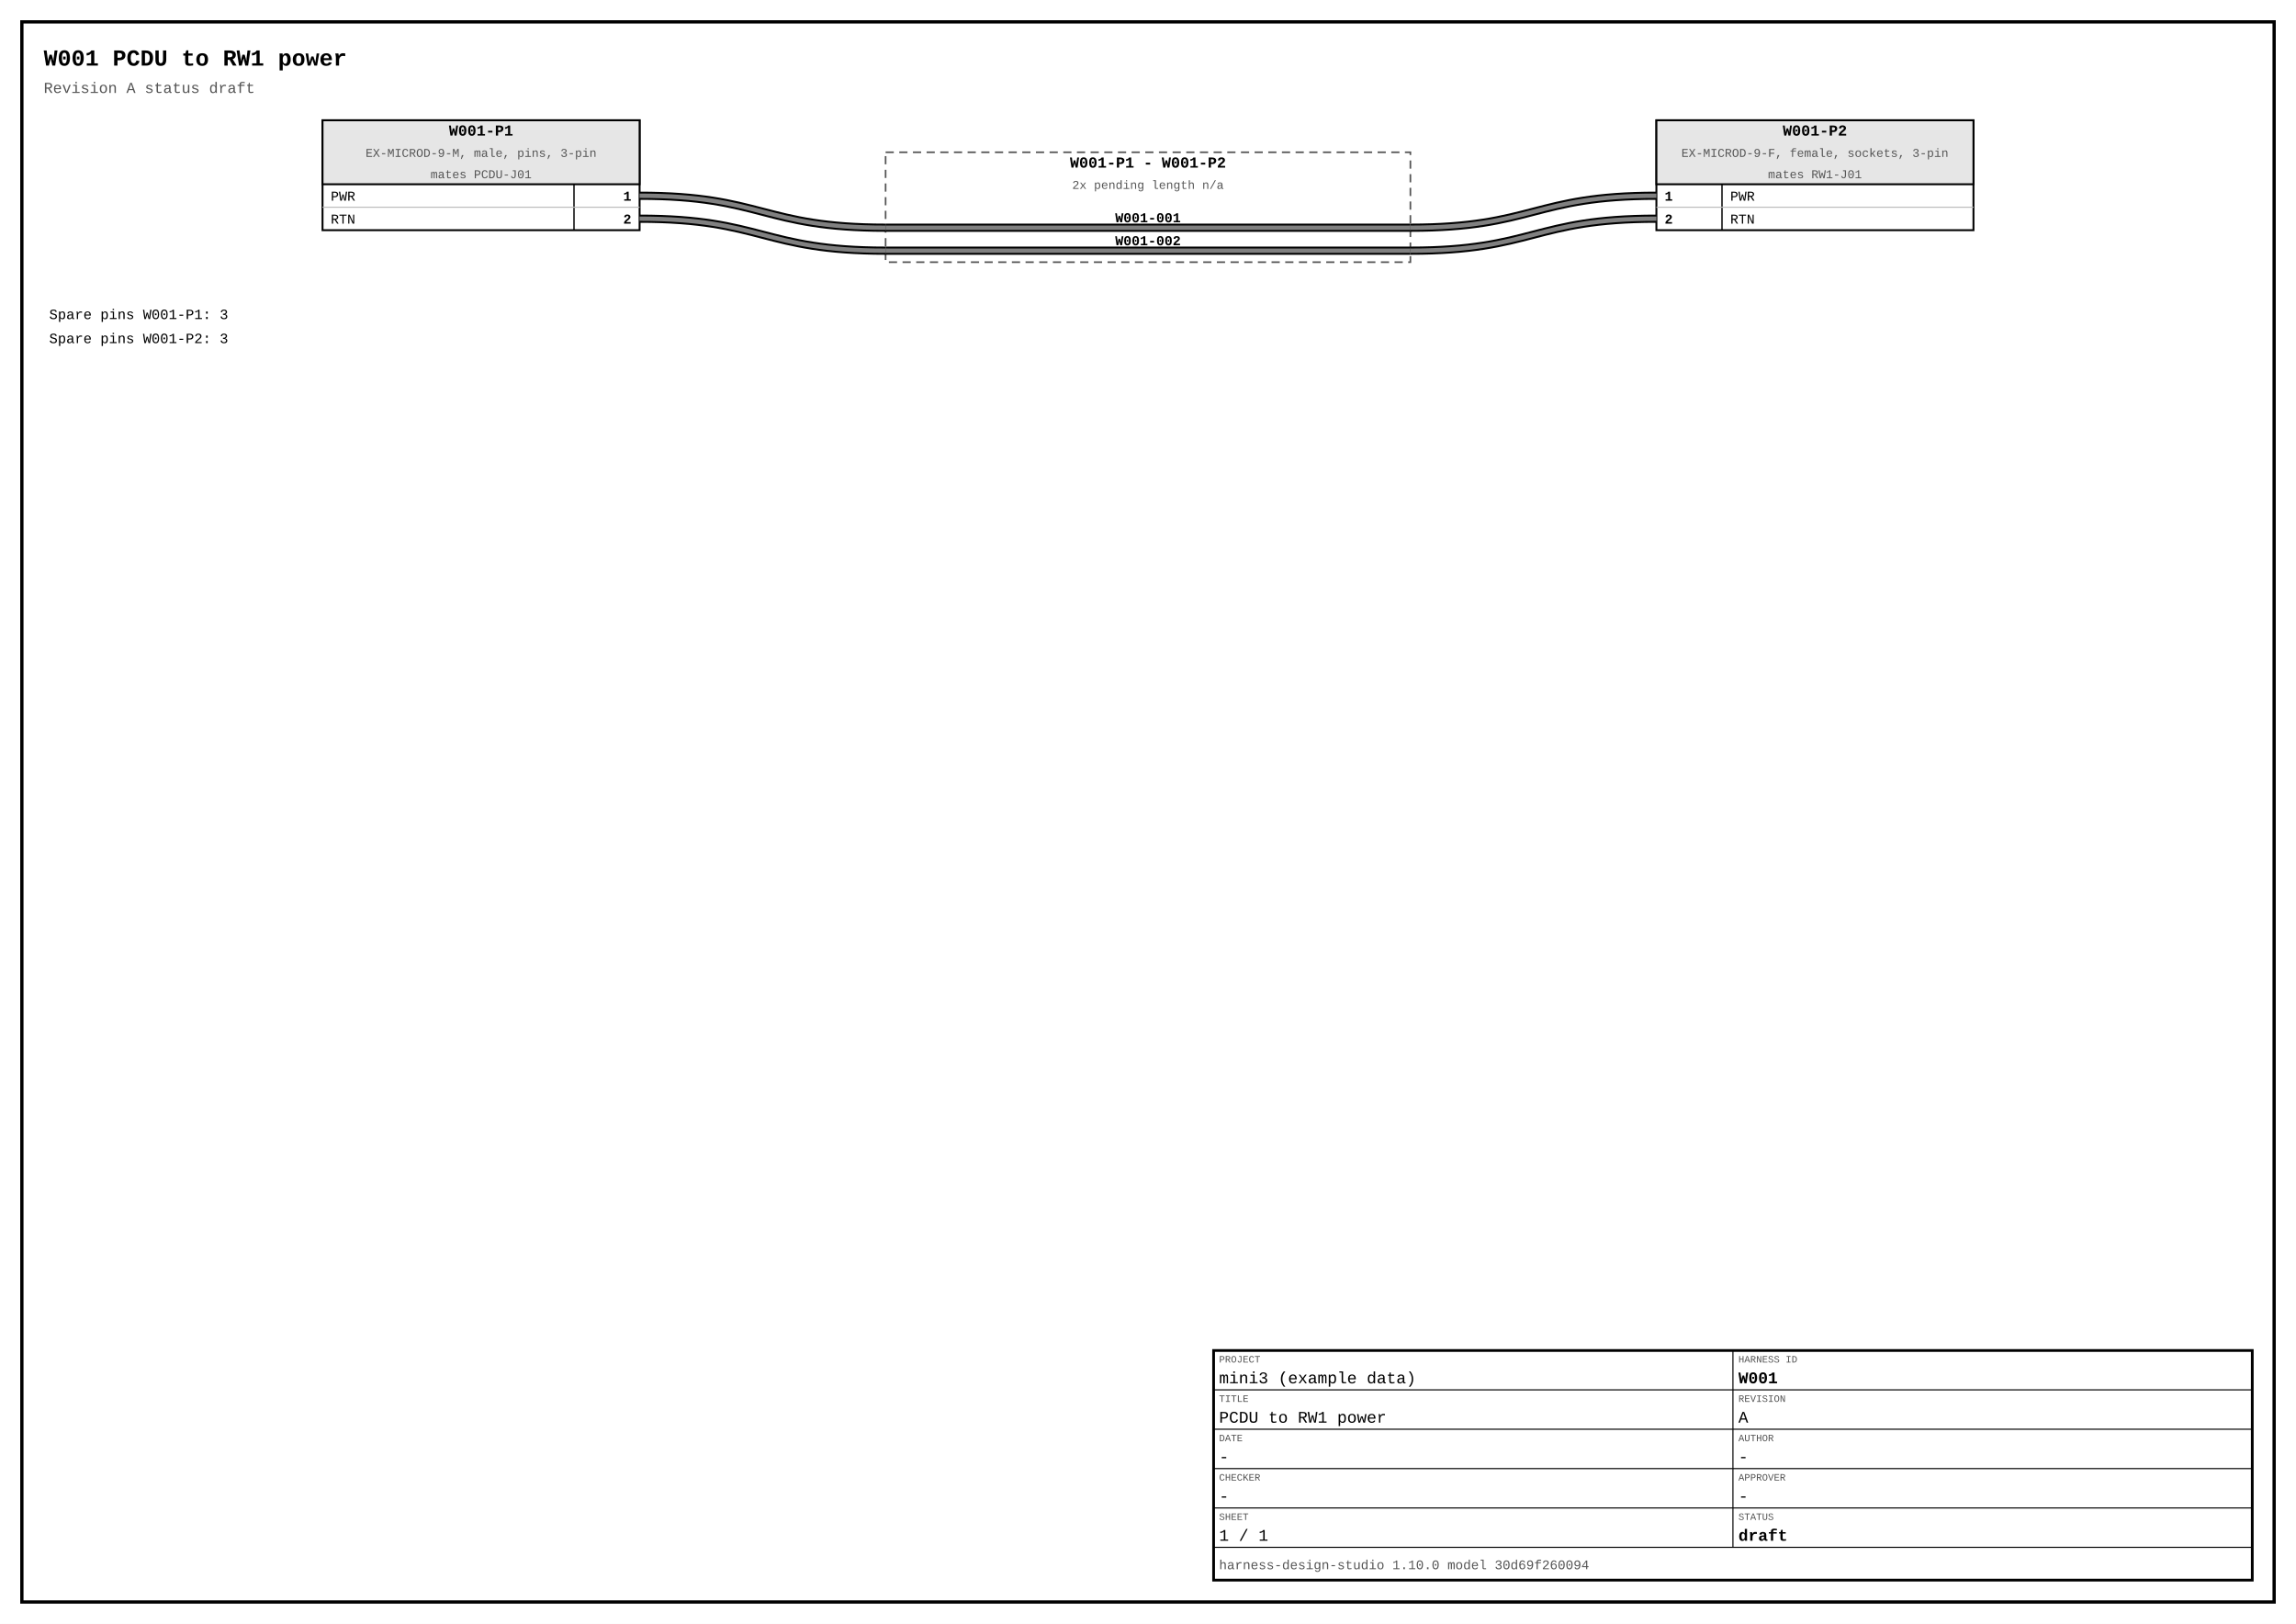
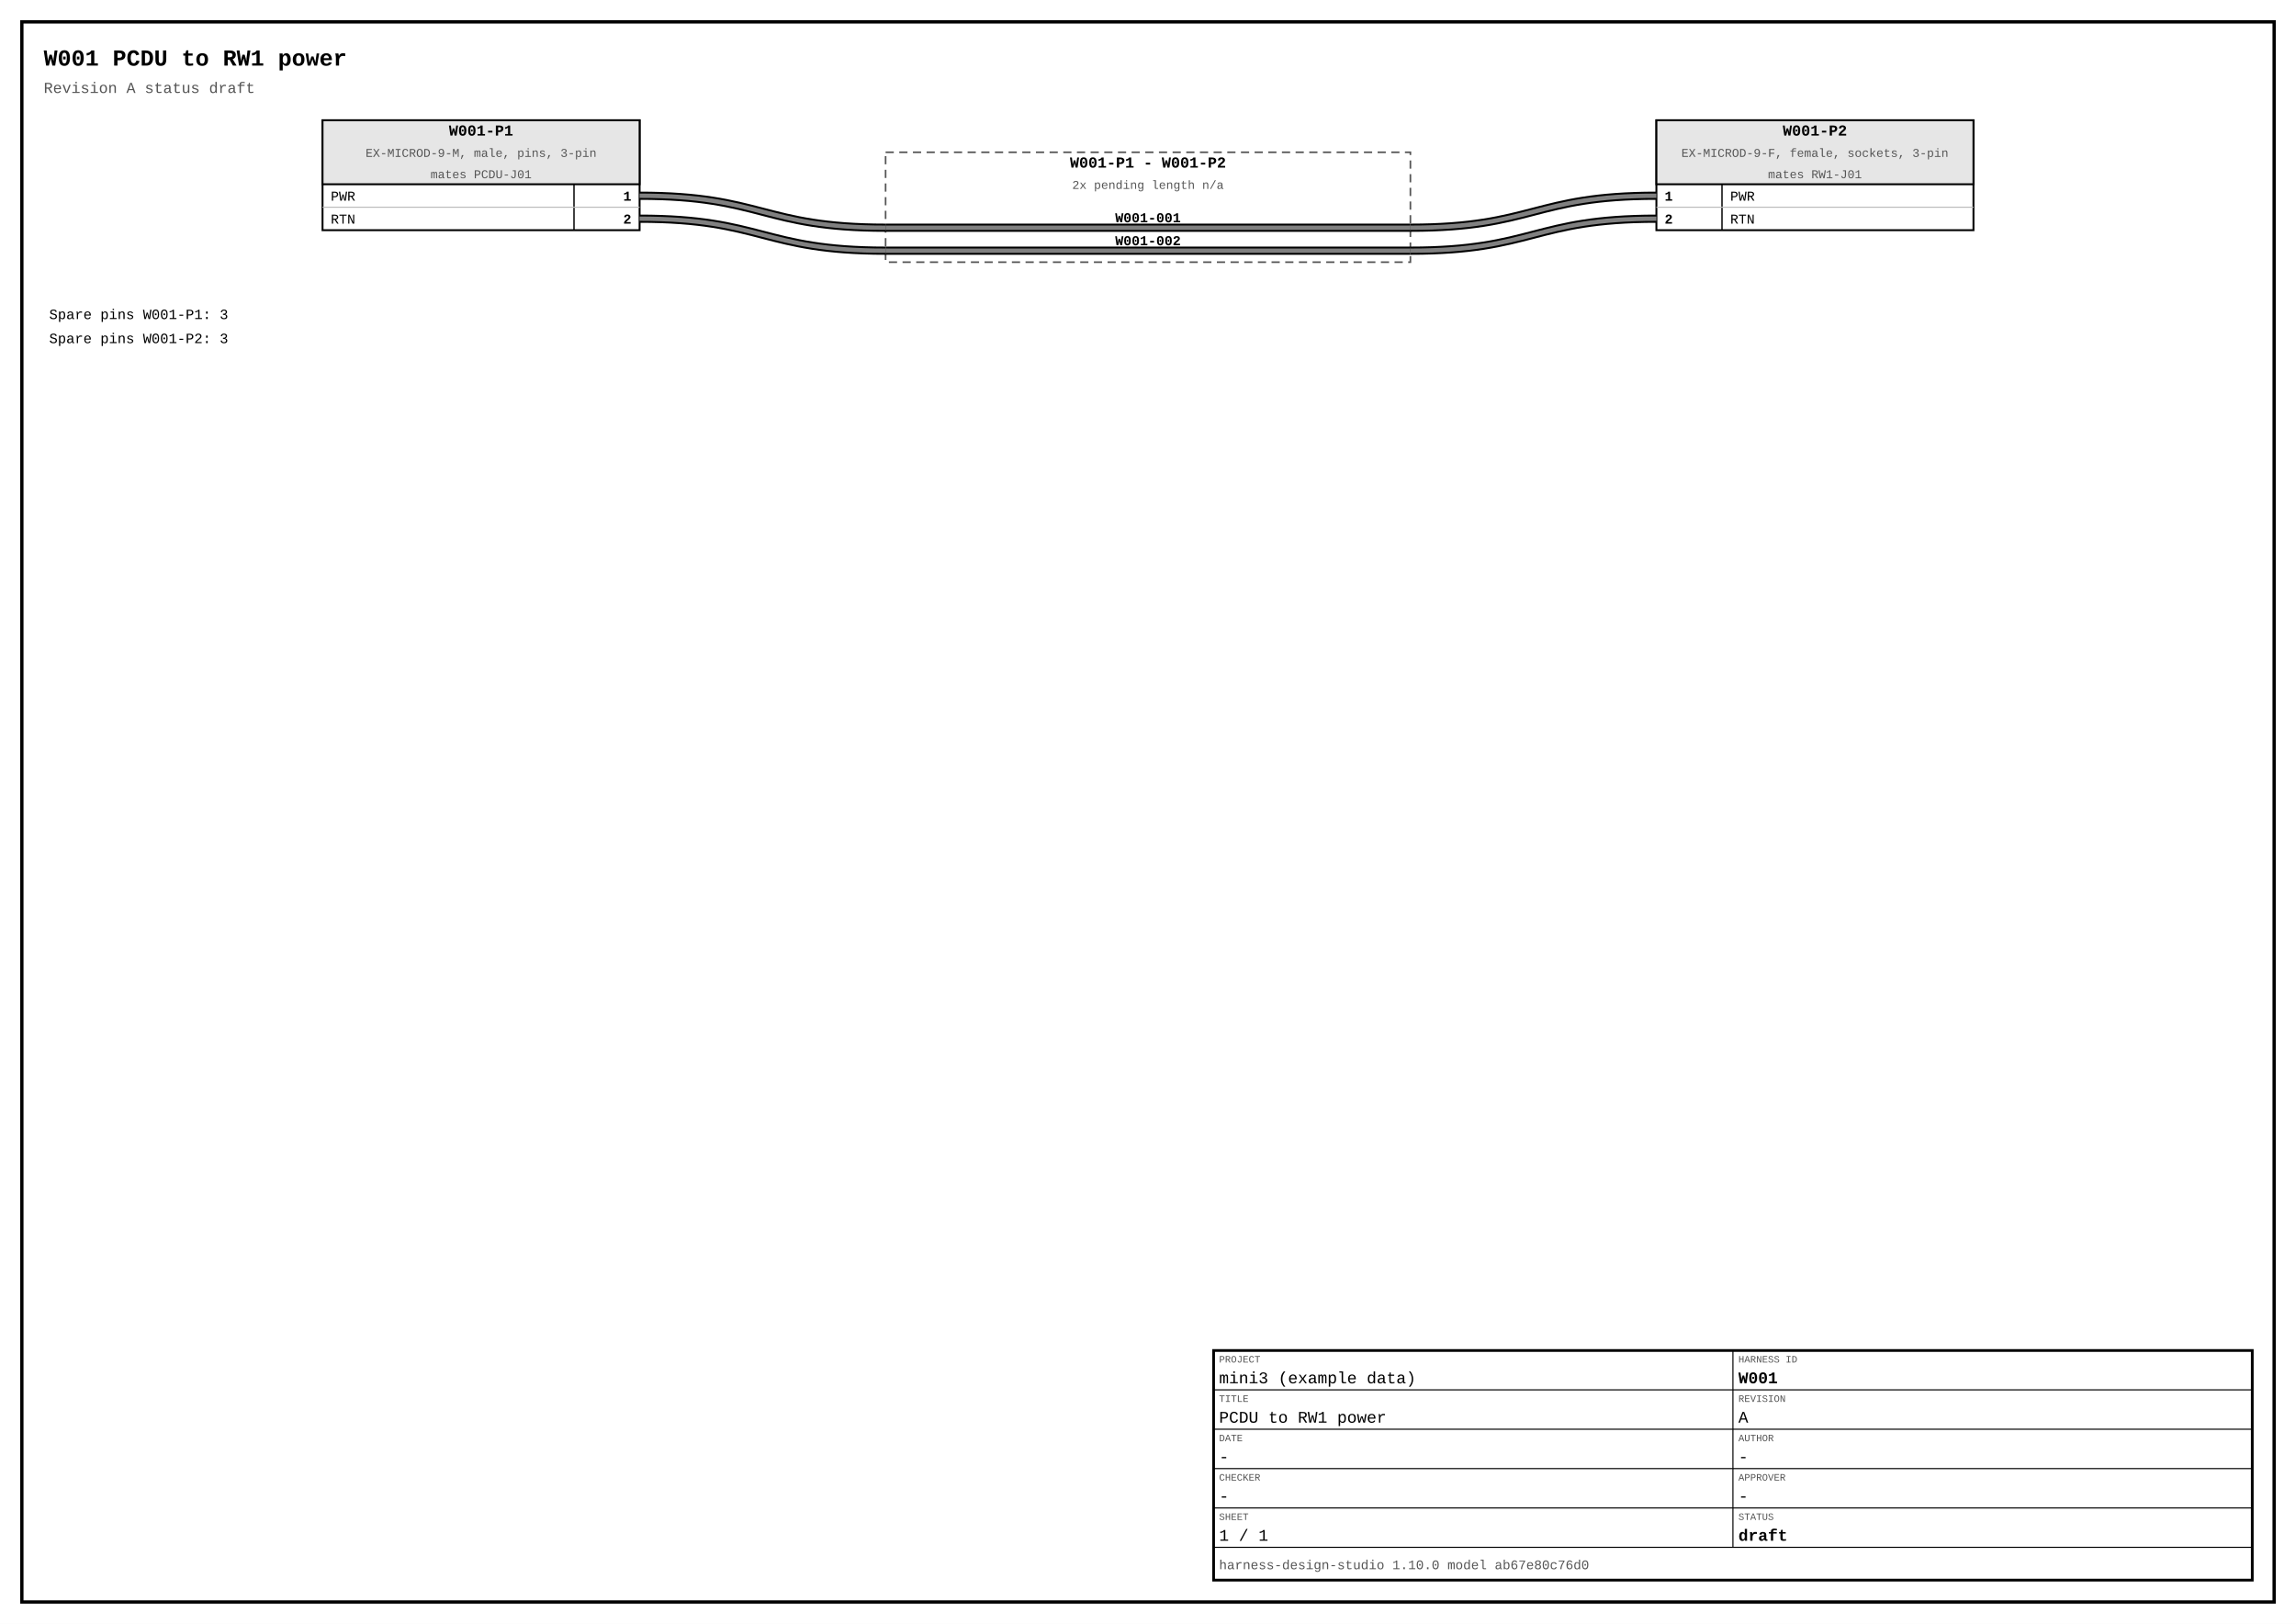
<svg xmlns="http://www.w3.org/2000/svg" width="420mm" height="297mm" viewBox="0 0 420 297" font-family="Courier New, Courier, monospace">
  <rect x="0" y="0" width="420" height="297" fill="#ffffff" />
  <rect x="4" y="4" width="412" height="289" fill="none" stroke="#000000" stroke-width="0.6" />
  <text x="8" y="12" font-size="4.2" font-weight="bold" text-anchor="start" fill="#000000">W001  PCDU to RW1 power</text>
  <text x="8" y="17" font-size="2.8" text-anchor="start" fill="#555555">Revision A  status draft</text>
  <rect x="59" y="22" width="58" height="20.1" fill="#ffffff" stroke="#000000" stroke-width="0.35" />
  <rect x="59" y="22" width="58" height="11.7" fill="#e6e6e6" stroke="#000000" stroke-width="0.35" />
  <text x="88" y="24.8" font-size="2.8" font-weight="bold" text-anchor="middle" fill="#000000">W001-P1</text>
  <text x="88" y="28.7" font-size="2.2" text-anchor="middle" fill="#555555">EX-MICROD-9-M, male, pins, 3-pin</text>
  <text x="88" y="32.6" font-size="2.2" text-anchor="middle" fill="#555555">mates PCDU-J01</text>
  <line x1="105" y1="33.7" x2="105" y2="42.1" stroke="#000000" stroke-width="0.25" />
  <line x1="59" y1="37.9" x2="117" y2="37.9" stroke="#bbbbbb" stroke-width="0.2" />
  <text x="60.5" y="36.7" font-size="2.5" text-anchor="start" fill="#000000" data-ref="sig/W001-P1/1">PWR</text>
  <text x="115.5" y="36.7" font-size="2.5" font-weight="bold" text-anchor="end" fill="#000000" data-ref="pin/W001-P1/1">1</text>
  <text x="60.5" y="40.9" font-size="2.5" text-anchor="start" fill="#000000" data-ref="sig/W001-P1/2">RTN</text>
  <text x="115.5" y="40.9" font-size="2.5" font-weight="bold" text-anchor="end" fill="#000000" data-ref="pin/W001-P1/2">2</text>
  <rect x="303" y="22" width="58" height="20.1" fill="#ffffff" stroke="#000000" stroke-width="0.35" />
  <rect x="303" y="22" width="58" height="11.7" fill="#e6e6e6" stroke="#000000" stroke-width="0.35" />
  <text x="332" y="24.8" font-size="2.8" font-weight="bold" text-anchor="middle" fill="#000000">W001-P2</text>
  <text x="332" y="28.7" font-size="2.2" text-anchor="middle" fill="#555555">EX-MICROD-9-F, female, sockets, 3-pin</text>
  <text x="332" y="32.6" font-size="2.2" text-anchor="middle" fill="#555555">mates RW1-J01</text>
  <line x1="315" y1="33.7" x2="315" y2="42.1" stroke="#000000" stroke-width="0.25" />
  <line x1="303" y1="37.9" x2="361" y2="37.9" stroke="#bbbbbb" stroke-width="0.2" />
  <text x="304.5" y="36.7" font-size="2.5" font-weight="bold" text-anchor="start" fill="#000000" data-ref="pin/W001-P2/1">1</text>
  <text x="316.5" y="36.7" font-size="2.5" text-anchor="start" fill="#000000" data-ref="sig/W001-P2/1">PWR</text>
  <text x="304.5" y="40.9" font-size="2.5" font-weight="bold" text-anchor="start" fill="#000000" data-ref="pin/W001-P2/2">2</text>
  <text x="316.5" y="40.9" font-size="2.5" text-anchor="start" fill="#000000" data-ref="sig/W001-P2/2">RTN</text>
  <rect x="162" y="27.85" width="96" height="20.1" fill="none" stroke="#555555" stroke-width="0.3" stroke-dasharray="1.5 1" />
  <text x="210" y="30.65" font-size="2.8" font-weight="bold" text-anchor="middle" fill="#000000">W001-P1 - W001-P2</text>
  <text x="210" y="34.55" font-size="2.2" text-anchor="middle" fill="#555555">2x  pending  length n/a</text>
  <path d="M 117 35.8 C 139.5 35.8 139.5 41.65 162 41.65" fill="none" stroke="#000000" stroke-width="1.5" />
  <line x1="162" y1="41.65" x2="258" y2="41.65" stroke="#000000" stroke-width="1.5" />
  <path d="M 258 41.65 C 280.5 41.65 280.5 35.8 303 35.8" fill="none" stroke="#000000" stroke-width="1.5" />
  <path d="M 117 35.8 C 139.5 35.8 139.5 41.65 162 41.65" fill="none" stroke="#808080" stroke-width="0.8" />
  <line x1="162" y1="41.65" x2="258" y2="41.65" stroke="#808080" stroke-width="0.8" />
  <path d="M 258 41.65 C 280.5 41.65 280.5 35.8 303 35.8" fill="none" stroke="#808080" stroke-width="0.8" />
  <text x="210" y="40.65" font-size="2.5" font-weight="bold" text-anchor="middle" fill="#000000">W001-001</text>
  <path d="M 117 40 C 139.5 40 139.5 45.85 162 45.85" fill="none" stroke="#000000" stroke-width="1.5" />
  <line x1="162" y1="45.85" x2="258" y2="45.85" stroke="#000000" stroke-width="1.5" />
  <path d="M 258 45.85 C 280.5 45.85 280.5 40 303 40" fill="none" stroke="#000000" stroke-width="1.5" />
  <path d="M 117 40 C 139.5 40 139.5 45.85 162 45.85" fill="none" stroke="#808080" stroke-width="0.8" />
  <line x1="162" y1="45.85" x2="258" y2="45.85" stroke="#808080" stroke-width="0.8" />
  <path d="M 258 45.85 C 280.5 45.85 280.5 40 303 40" fill="none" stroke="#808080" stroke-width="0.8" />
  <text x="210" y="44.85" font-size="2.5" font-weight="bold" text-anchor="middle" fill="#000000">W001-002</text>
  <text x="9" y="58.35" font-size="2.6" text-anchor="start" fill="#000000">Spare pins W001-P1: 3</text>
  <text x="9" y="62.75" font-size="2.6" text-anchor="start" fill="#000000">Spare pins W001-P2: 3</text>
  <rect x="222" y="247" width="190" height="42" fill="none" stroke="#000000" stroke-width="0.5" />
  <line x1="222" y1="247" x2="317" y2="247" stroke="#000000" stroke-width="0.2" />
  <text x="223" y="249.2" font-size="1.8" text-anchor="start" fill="#555555">PROJECT</text>
  <text x="223" y="253" font-size="3" text-anchor="start" fill="#000000">mini3 (example data)</text>
  <line x1="317" y1="247" x2="412" y2="247" stroke="#000000" stroke-width="0.2" />
  <text x="318" y="249.2" font-size="1.8" text-anchor="start" fill="#555555">HARNESS ID</text>
  <text x="318" y="253" font-size="3" font-weight="bold" text-anchor="start" fill="#000000">W001</text>
  <line x1="222" y1="254.2" x2="317" y2="254.2" stroke="#000000" stroke-width="0.2" />
  <text x="223" y="256.4" font-size="1.8" text-anchor="start" fill="#555555">TITLE</text>
  <text x="223" y="260.2" font-size="3" text-anchor="start" fill="#000000">PCDU to RW1 power</text>
  <line x1="317" y1="254.2" x2="412" y2="254.2" stroke="#000000" stroke-width="0.2" />
  <text x="318" y="256.4" font-size="1.8" text-anchor="start" fill="#555555">REVISION</text>
  <text x="318" y="260.2" font-size="3" text-anchor="start" fill="#000000">A</text>
  <line x1="222" y1="261.4" x2="317" y2="261.4" stroke="#000000" stroke-width="0.2" />
  <text x="223" y="263.6" font-size="1.8" text-anchor="start" fill="#555555">DATE</text>
  <text x="223" y="267.4" font-size="3" text-anchor="start" fill="#000000">-</text>
  <line x1="317" y1="261.4" x2="412" y2="261.4" stroke="#000000" stroke-width="0.2" />
  <text x="318" y="263.6" font-size="1.8" text-anchor="start" fill="#555555">AUTHOR</text>
  <text x="318" y="267.4" font-size="3" text-anchor="start" fill="#000000">-</text>
  <line x1="222" y1="268.6" x2="317" y2="268.6" stroke="#000000" stroke-width="0.2" />
  <text x="223" y="270.8" font-size="1.8" text-anchor="start" fill="#555555">CHECKER</text>
  <text x="223" y="274.6" font-size="3" text-anchor="start" fill="#000000">-</text>
  <line x1="317" y1="268.6" x2="412" y2="268.6" stroke="#000000" stroke-width="0.2" />
  <text x="318" y="270.8" font-size="1.8" text-anchor="start" fill="#555555">APPROVER</text>
  <text x="318" y="274.6" font-size="3" text-anchor="start" fill="#000000">-</text>
  <line x1="222" y1="275.8" x2="317" y2="275.8" stroke="#000000" stroke-width="0.2" />
  <text x="223" y="278" font-size="1.8" text-anchor="start" fill="#555555">SHEET</text>
  <text x="223" y="281.8" font-size="3" text-anchor="start" fill="#000000">1 / 1</text>
  <line x1="317" y1="275.8" x2="412" y2="275.8" stroke="#000000" stroke-width="0.2" />
  <text x="318" y="278" font-size="1.8" text-anchor="start" fill="#555555">STATUS</text>
  <text x="318" y="281.8" font-size="3" font-weight="bold" text-anchor="start" fill="#000000">draft</text>
  <line x1="317" y1="247" x2="317" y2="283" stroke="#000000" stroke-width="0.2" />
  <line x1="222" y1="283" x2="412" y2="283" stroke="#000000" stroke-width="0.2" />
-   <text x="223" y="287" font-size="2.4" text-anchor="start" fill="#555555">harness-design-studio 1.10.0 model 30d69f260094</text>
+   <text x="223" y="287" font-size="2.4" text-anchor="start" fill="#555555">harness-design-studio 1.10.0 model ab67e80c76d0</text>
</svg>
